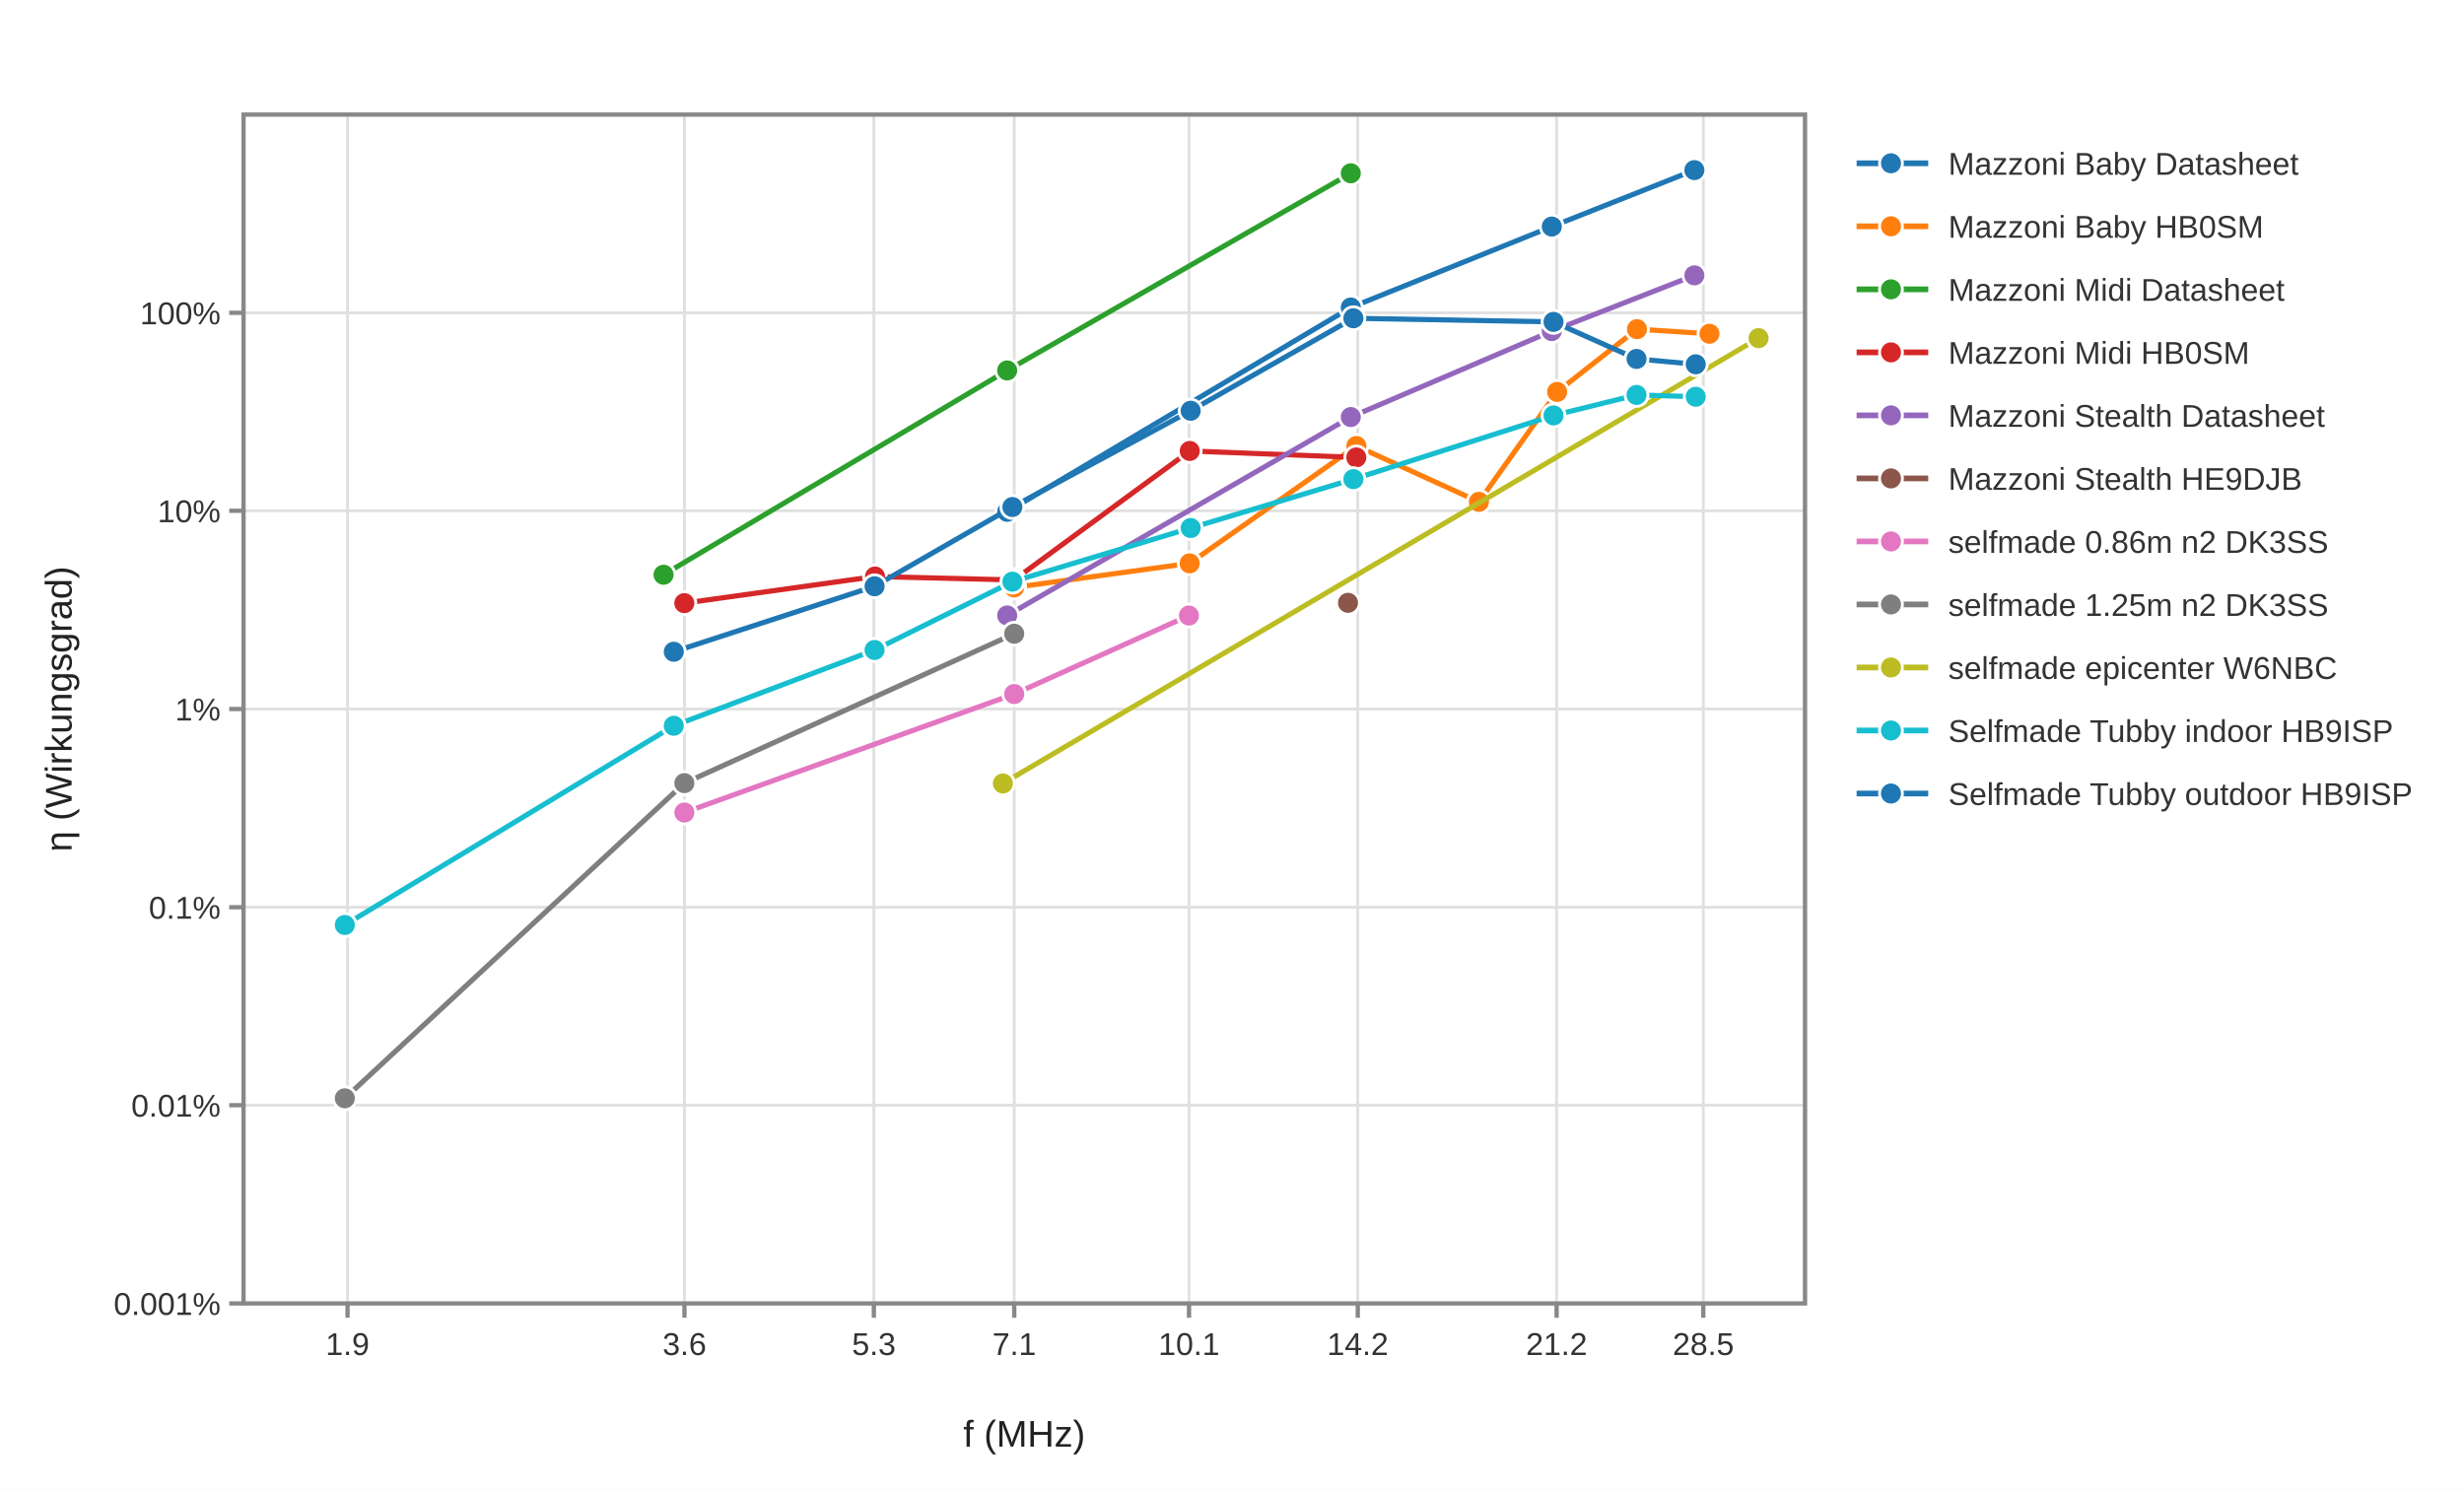
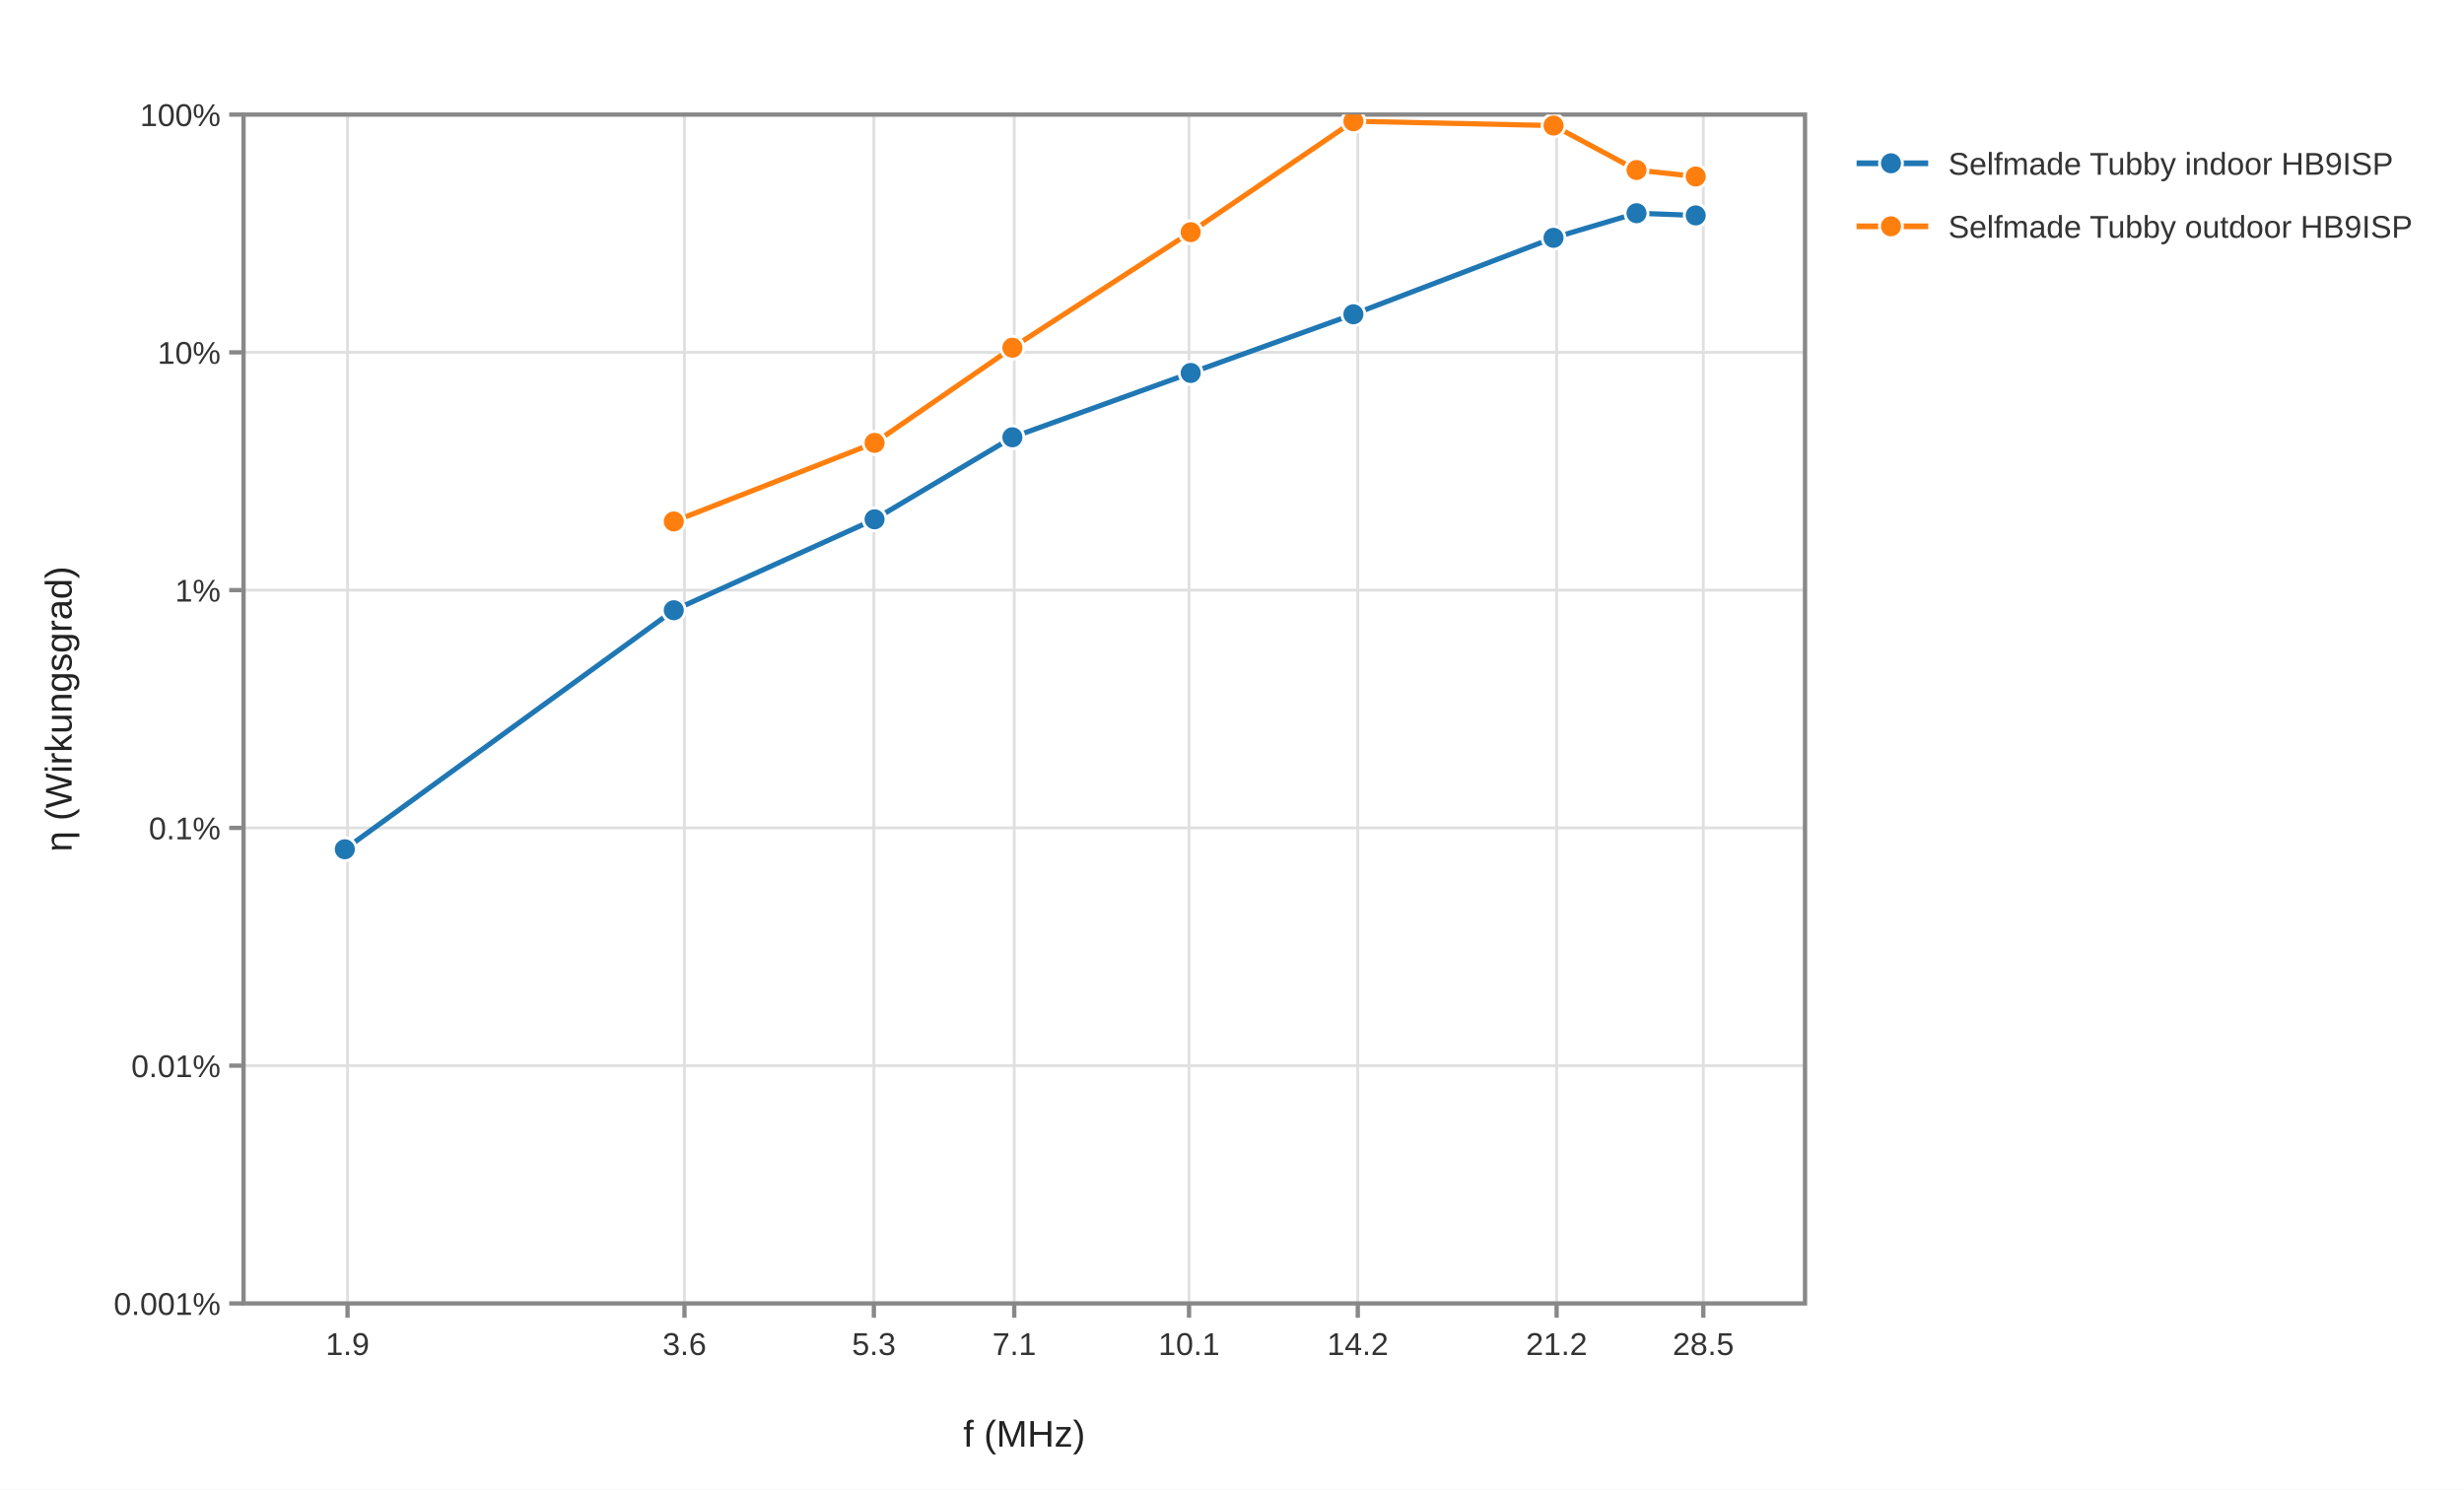
<svg xmlns="http://www.w3.org/2000/svg" width="860" height="520" viewBox="0 0 860 520">
  <rect width="860" height="520" fill="white" />
  <clipPath id="plotarea">
    <rect x="85" y="40" width="545" height="415" />
  </clipPath>
  <line x1="121.3" y1="40" x2="121.3" y2="455" stroke="#e0e0e0" stroke-width="1" />
  <line x1="238.9" y1="40" x2="238.9" y2="455" stroke="#e0e0e0" stroke-width="1" />
  <line x1="305.0" y1="40" x2="305.0" y2="455" stroke="#e0e0e0" stroke-width="1" />
  <line x1="354.0" y1="40" x2="354.0" y2="455" stroke="#e0e0e0" stroke-width="1" />
  <line x1="415.0" y1="40" x2="415.0" y2="455" stroke="#e0e0e0" stroke-width="1" />
  <line x1="473.9" y1="40" x2="473.9" y2="455" stroke="#e0e0e0" stroke-width="1" />
  <line x1="543.3" y1="40" x2="543.3" y2="455" stroke="#e0e0e0" stroke-width="1" />
  <line x1="594.5" y1="40" x2="594.5" y2="455" stroke="#e0e0e0" stroke-width="1" />
  <line x1="85" y1="455.0" x2="630" y2="455.0" stroke="#e0e0e0" stroke-width="1" />
-   <line x1="85" y1="385.8" x2="630" y2="385.8" stroke="#e0e0e0" stroke-width="1" />
-   <line x1="85" y1="316.7" x2="630" y2="316.7" stroke="#e0e0e0" stroke-width="1" />
-   <line x1="85" y1="247.5" x2="630" y2="247.5" stroke="#e0e0e0" stroke-width="1" />
-   <line x1="85" y1="178.3" x2="630" y2="178.3" stroke="#e0e0e0" stroke-width="1" />
-   <line x1="85" y1="109.2" x2="630" y2="109.2" stroke="#e0e0e0" stroke-width="1" />
+   <line x1="85" y1="372.0" x2="630" y2="372.0" stroke="#e0e0e0" stroke-width="1" />
+   <line x1="85" y1="289.0" x2="630" y2="289.0" stroke="#e0e0e0" stroke-width="1" />
+   <line x1="85" y1="206.0" x2="630" y2="206.0" stroke="#e0e0e0" stroke-width="1" />
+   <line x1="85" y1="123.0" x2="630" y2="123.0" stroke="#e0e0e0" stroke-width="1" />
  <line x1="85" y1="40.0" x2="630" y2="40.0" stroke="#e0e0e0" stroke-width="1" />
  <rect x="85" y="40" width="545" height="415" fill="none" stroke="#888" stroke-width="1.5" />
  <line x1="121.3" y1="455" x2="121.3" y2="460" stroke="#888" stroke-width="1.5" />
  <text x="121.3" y="473" text-anchor="middle" font-size="11" font-family="Arial,sans-serif" fill="#333">1.9</text>
  <line x1="238.9" y1="455" x2="238.9" y2="460" stroke="#888" stroke-width="1.5" />
  <text x="238.9" y="473" text-anchor="middle" font-size="11" font-family="Arial,sans-serif" fill="#333">3.6</text>
  <line x1="305.0" y1="455" x2="305.0" y2="460" stroke="#888" stroke-width="1.5" />
  <text x="305.0" y="473" text-anchor="middle" font-size="11" font-family="Arial,sans-serif" fill="#333">5.3</text>
  <line x1="354.0" y1="455" x2="354.0" y2="460" stroke="#888" stroke-width="1.5" />
  <text x="354.0" y="473" text-anchor="middle" font-size="11" font-family="Arial,sans-serif" fill="#333">7.1</text>
  <line x1="415.0" y1="455" x2="415.0" y2="460" stroke="#888" stroke-width="1.5" />
  <text x="415.0" y="473" text-anchor="middle" font-size="11" font-family="Arial,sans-serif" fill="#333">10.1</text>
  <line x1="473.9" y1="455" x2="473.9" y2="460" stroke="#888" stroke-width="1.5" />
  <text x="473.9" y="473" text-anchor="middle" font-size="11" font-family="Arial,sans-serif" fill="#333">14.2</text>
  <line x1="543.3" y1="455" x2="543.3" y2="460" stroke="#888" stroke-width="1.5" />
  <text x="543.3" y="473" text-anchor="middle" font-size="11" font-family="Arial,sans-serif" fill="#333">21.2</text>
  <line x1="594.5" y1="455" x2="594.5" y2="460" stroke="#888" stroke-width="1.5" />
  <text x="594.5" y="473" text-anchor="middle" font-size="11" font-family="Arial,sans-serif" fill="#333">28.5</text>
  <line x1="80" y1="455.0" x2="85" y2="455.0" stroke="#888" stroke-width="1.5" />
  <text x="77" y="459.0" text-anchor="end" font-size="11" font-family="Arial,sans-serif" fill="#333">0.001%</text>
-   <line x1="80" y1="385.8" x2="85" y2="385.8" stroke="#888" stroke-width="1.5" />
-   <text x="77" y="389.8" text-anchor="end" font-size="11" font-family="Arial,sans-serif" fill="#333">0.01%</text>
-   <line x1="80" y1="316.7" x2="85" y2="316.7" stroke="#888" stroke-width="1.5" />
-   <text x="77" y="320.7" text-anchor="end" font-size="11" font-family="Arial,sans-serif" fill="#333">0.1%</text>
-   <line x1="80" y1="247.5" x2="85" y2="247.5" stroke="#888" stroke-width="1.5" />
-   <text x="77" y="251.5" text-anchor="end" font-size="11" font-family="Arial,sans-serif" fill="#333">1%</text>
-   <line x1="80" y1="178.3" x2="85" y2="178.3" stroke="#888" stroke-width="1.5" />
-   <text x="77" y="182.3" text-anchor="end" font-size="11" font-family="Arial,sans-serif" fill="#333">10%</text>
-   <line x1="80" y1="109.2" x2="85" y2="109.2" stroke="#888" stroke-width="1.5" />
-   <text x="77" y="113.2" text-anchor="end" font-size="11" font-family="Arial,sans-serif" fill="#333">100%</text>
+   <line x1="80" y1="372.0" x2="85" y2="372.0" stroke="#888" stroke-width="1.5" />
+   <text x="77" y="376.0" text-anchor="end" font-size="11" font-family="Arial,sans-serif" fill="#333">0.01%</text>
+   <line x1="80" y1="289.0" x2="85" y2="289.0" stroke="#888" stroke-width="1.5" />
+   <text x="77" y="293.0" text-anchor="end" font-size="11" font-family="Arial,sans-serif" fill="#333">0.1%</text>
+   <line x1="80" y1="206.0" x2="85" y2="206.0" stroke="#888" stroke-width="1.5" />
+   <text x="77" y="210.0" text-anchor="end" font-size="11" font-family="Arial,sans-serif" fill="#333">1%</text>
+   <line x1="80" y1="123.0" x2="85" y2="123.0" stroke="#888" stroke-width="1.5" />
+   <text x="77" y="127.0" text-anchor="end" font-size="11" font-family="Arial,sans-serif" fill="#333">10%</text>
+   <line x1="80" y1="40.0" x2="85" y2="40.0" stroke="#888" stroke-width="1.5" />
+   <text x="77" y="44.0" text-anchor="end" font-size="11" font-family="Arial,sans-serif" fill="#333">100%</text>
  <text x="357.5" y="505" text-anchor="middle" font-size="13" font-family="Arial,sans-serif" fill="#222">f (MHz)</text>
  <text transform="rotate(-90 25 247.5)" x="25" y="247.5" text-anchor="middle" font-size="13" font-family="Arial,sans-serif" fill="#222">η (Wirkungsgrad)</text>
-   <polyline points="351.53,178.66 471.46,107.34 541.62,79.09 591.39,59.38" fill="none" stroke="#1f77b4" stroke-width="1.8" clip-path="url(#plotarea)" />
-   <circle cx="351.53" cy="178.66" r="4" fill="#1f77b4" stroke="white" stroke-width="1" clip-path="url(#plotarea)" />
-   <circle cx="471.46" cy="107.34" r="4" fill="#1f77b4" stroke="white" stroke-width="1" clip-path="url(#plotarea)" />
-   <circle cx="541.62" cy="79.09" r="4" fill="#1f77b4" stroke="white" stroke-width="1" clip-path="url(#plotarea)" />
-   <circle cx="591.39" cy="59.38" r="4" fill="#1f77b4" stroke="white" stroke-width="1" clip-path="url(#plotarea)" />
-   <polyline points="353.98,205.05 415.21,196.65 473.41,155.69 516.17,175.18 543.47,136.81 571.34,114.91 596.64,116.51" fill="none" stroke="#ff7f0e" stroke-width="1.8" clip-path="url(#plotarea)" />
-   <circle cx="353.98" cy="205.05" r="4" fill="#ff7f0e" stroke="white" stroke-width="1" clip-path="url(#plotarea)" />
-   <circle cx="415.21" cy="196.65" r="4" fill="#ff7f0e" stroke="white" stroke-width="1" clip-path="url(#plotarea)" />
-   <circle cx="473.41" cy="155.69" r="4" fill="#ff7f0e" stroke="white" stroke-width="1" clip-path="url(#plotarea)" />
-   <circle cx="516.17" cy="175.18" r="4" fill="#ff7f0e" stroke="white" stroke-width="1" clip-path="url(#plotarea)" />
-   <circle cx="543.47" cy="136.81" r="4" fill="#ff7f0e" stroke="white" stroke-width="1" clip-path="url(#plotarea)" />
-   <circle cx="571.34" cy="114.91" r="4" fill="#ff7f0e" stroke="white" stroke-width="1" clip-path="url(#plotarea)" />
-   <circle cx="596.64" cy="116.51" r="4" fill="#ff7f0e" stroke="white" stroke-width="1" clip-path="url(#plotarea)" />
-   <polyline points="231.60,200.63 351.53,129.31 471.46,60.49" fill="none" stroke="#2ca02c" stroke-width="1.8" clip-path="url(#plotarea)" />
-   <circle cx="231.60" cy="200.63" r="4" fill="#2ca02c" stroke="white" stroke-width="1" clip-path="url(#plotarea)" />
-   <circle cx="351.53" cy="129.31" r="4" fill="#2ca02c" stroke="white" stroke-width="1" clip-path="url(#plotarea)" />
-   <circle cx="471.46" cy="60.49" r="4" fill="#2ca02c" stroke="white" stroke-width="1" clip-path="url(#plotarea)" />
-   <polyline points="238.85,210.54 305.41,201.25 353.91,202.46 415.25,157.42 473.38,159.68" fill="none" stroke="#d62728" stroke-width="1.8" clip-path="url(#plotarea)" />
-   <circle cx="238.85" cy="210.54" r="4" fill="#d62728" stroke="white" stroke-width="1" clip-path="url(#plotarea)" />
-   <circle cx="305.41" cy="201.25" r="4" fill="#d62728" stroke="white" stroke-width="1" clip-path="url(#plotarea)" />
-   <circle cx="353.91" cy="202.46" r="4" fill="#d62728" stroke="white" stroke-width="1" clip-path="url(#plotarea)" />
-   <circle cx="415.25" cy="157.42" r="4" fill="#d62728" stroke="white" stroke-width="1" clip-path="url(#plotarea)" />
-   <circle cx="473.38" cy="159.68" r="4" fill="#d62728" stroke="white" stroke-width="1" clip-path="url(#plotarea)" />
-   <polyline points="351.53,214.85 471.46,145.58 541.62,115.58 591.39,96.12" fill="none" stroke="#9467bd" stroke-width="1.8" clip-path="url(#plotarea)" />
-   <circle cx="351.53" cy="214.85" r="4" fill="#9467bd" stroke="white" stroke-width="1" clip-path="url(#plotarea)" />
-   <circle cx="471.46" cy="145.58" r="4" fill="#9467bd" stroke="white" stroke-width="1" clip-path="url(#plotarea)" />
-   <circle cx="541.62" cy="115.58" r="4" fill="#9467bd" stroke="white" stroke-width="1" clip-path="url(#plotarea)" />
-   <circle cx="591.39" cy="96.12" r="4" fill="#9467bd" stroke="white" stroke-width="1" clip-path="url(#plotarea)" />
-   <polyline points="470.49,210.43" fill="none" stroke="#8c564b" stroke-width="1.8" clip-path="url(#plotarea)" />
-   <circle cx="470.49" cy="210.43" r="4" fill="#8c564b" stroke="white" stroke-width="1" clip-path="url(#plotarea)" />
-   <polyline points="238.86,283.64 353.99,242.28 414.97,214.87" fill="none" stroke="#e377c2" stroke-width="1.8" clip-path="url(#plotarea)" />
-   <circle cx="238.86" cy="283.64" r="4" fill="#e377c2" stroke="white" stroke-width="1" clip-path="url(#plotarea)" />
-   <circle cx="353.99" cy="242.28" r="4" fill="#e377c2" stroke="white" stroke-width="1" clip-path="url(#plotarea)" />
-   <circle cx="414.97" cy="214.87" r="4" fill="#e377c2" stroke="white" stroke-width="1" clip-path="url(#plotarea)" />
-   <polyline points="120.35,383.39 238.86,273.38 353.99,221.22" fill="none" stroke="#7f7f7f" stroke-width="1.8" clip-path="url(#plotarea)" />
-   <circle cx="120.35" cy="383.39" r="4" fill="#7f7f7f" stroke="white" stroke-width="1" clip-path="url(#plotarea)" />
-   <circle cx="238.86" cy="273.38" r="4" fill="#7f7f7f" stroke="white" stroke-width="1" clip-path="url(#plotarea)" />
-   <circle cx="353.99" cy="221.22" r="4" fill="#7f7f7f" stroke="white" stroke-width="1" clip-path="url(#plotarea)" />
-   <polyline points="350.04,273.49 613.79,118.04" fill="none" stroke="#bcbd22" stroke-width="1.8" clip-path="url(#plotarea)" />
-   <circle cx="350.04" cy="273.49" r="4" fill="#bcbd22" stroke="white" stroke-width="1" clip-path="url(#plotarea)" />
-   <circle cx="613.79" cy="118.04" r="4" fill="#bcbd22" stroke="white" stroke-width="1" clip-path="url(#plotarea)" />
-   <polyline points="120.35,322.89 235.17,253.35 305.25,226.90 353.35,203.05 415.58,184.32 472.37,167.26 542.22,145.02 571.19,137.86 591.85,138.50" fill="none" stroke="#17becf" stroke-width="1.8" clip-path="url(#plotarea)" />
-   <circle cx="120.35" cy="322.89" r="4" fill="#17becf" stroke="white" stroke-width="1" clip-path="url(#plotarea)" />
-   <circle cx="235.17" cy="253.35" r="4" fill="#17becf" stroke="white" stroke-width="1" clip-path="url(#plotarea)" />
-   <circle cx="305.25" cy="226.90" r="4" fill="#17becf" stroke="white" stroke-width="1" clip-path="url(#plotarea)" />
-   <circle cx="353.35" cy="203.05" r="4" fill="#17becf" stroke="white" stroke-width="1" clip-path="url(#plotarea)" />
-   <circle cx="415.58" cy="184.32" r="4" fill="#17becf" stroke="white" stroke-width="1" clip-path="url(#plotarea)" />
-   <circle cx="472.37" cy="167.26" r="4" fill="#17becf" stroke="white" stroke-width="1" clip-path="url(#plotarea)" />
-   <circle cx="542.22" cy="145.02" r="4" fill="#17becf" stroke="white" stroke-width="1" clip-path="url(#plotarea)" />
-   <circle cx="571.19" cy="137.86" r="4" fill="#17becf" stroke="white" stroke-width="1" clip-path="url(#plotarea)" />
-   <circle cx="591.85" cy="138.50" r="4" fill="#17becf" stroke="white" stroke-width="1" clip-path="url(#plotarea)" />
-   <polyline points="235.17,227.51 305.25,204.66 353.35,176.99 415.58,143.38 472.37,111.10 542.22,112.36 571.19,125.29 591.85,127.17" fill="none" stroke="#1f77b4" stroke-width="1.8" clip-path="url(#plotarea)" />
-   <circle cx="235.17" cy="227.51" r="4" fill="#1f77b4" stroke="white" stroke-width="1" clip-path="url(#plotarea)" />
-   <circle cx="305.25" cy="204.66" r="4" fill="#1f77b4" stroke="white" stroke-width="1" clip-path="url(#plotarea)" />
-   <circle cx="353.35" cy="176.99" r="4" fill="#1f77b4" stroke="white" stroke-width="1" clip-path="url(#plotarea)" />
-   <circle cx="415.58" cy="143.38" r="4" fill="#1f77b4" stroke="white" stroke-width="1" clip-path="url(#plotarea)" />
-   <circle cx="472.37" cy="111.10" r="4" fill="#1f77b4" stroke="white" stroke-width="1" clip-path="url(#plotarea)" />
-   <circle cx="542.22" cy="112.36" r="4" fill="#1f77b4" stroke="white" stroke-width="1" clip-path="url(#plotarea)" />
-   <circle cx="571.19" cy="125.29" r="4" fill="#1f77b4" stroke="white" stroke-width="1" clip-path="url(#plotarea)" />
-   <circle cx="591.85" cy="127.17" r="4" fill="#1f77b4" stroke="white" stroke-width="1" clip-path="url(#plotarea)" />
+   <polyline points="120.35,296.46 235.17,213.02 305.25,181.28 353.35,152.65 415.58,130.19 472.37,109.71 542.22,83.02 571.19,74.43 591.85,75.20" fill="none" stroke="#1f77b4" stroke-width="1.8" clip-path="url(#plotarea)" />
+   <circle cx="120.35" cy="296.46" r="4" fill="#1f77b4" stroke="white" stroke-width="1" clip-path="url(#plotarea)" />
+   <circle cx="235.17" cy="213.02" r="4" fill="#1f77b4" stroke="white" stroke-width="1" clip-path="url(#plotarea)" />
+   <circle cx="305.25" cy="181.28" r="4" fill="#1f77b4" stroke="white" stroke-width="1" clip-path="url(#plotarea)" />
+   <circle cx="353.35" cy="152.65" r="4" fill="#1f77b4" stroke="white" stroke-width="1" clip-path="url(#plotarea)" />
+   <circle cx="415.58" cy="130.19" r="4" fill="#1f77b4" stroke="white" stroke-width="1" clip-path="url(#plotarea)" />
+   <circle cx="472.37" cy="109.71" r="4" fill="#1f77b4" stroke="white" stroke-width="1" clip-path="url(#plotarea)" />
+   <circle cx="542.22" cy="83.02" r="4" fill="#1f77b4" stroke="white" stroke-width="1" clip-path="url(#plotarea)" />
+   <circle cx="571.19" cy="74.43" r="4" fill="#1f77b4" stroke="white" stroke-width="1" clip-path="url(#plotarea)" />
+   <circle cx="591.85" cy="75.20" r="4" fill="#1f77b4" stroke="white" stroke-width="1" clip-path="url(#plotarea)" />
+   <polyline points="235.17,182.02 305.25,154.60 353.35,121.38 415.58,81.05 472.37,42.32 542.22,43.83 571.19,59.35 591.85,61.61" fill="none" stroke="#ff7f0e" stroke-width="1.8" clip-path="url(#plotarea)" />
+   <circle cx="235.17" cy="182.02" r="4" fill="#ff7f0e" stroke="white" stroke-width="1" clip-path="url(#plotarea)" />
+   <circle cx="305.25" cy="154.60" r="4" fill="#ff7f0e" stroke="white" stroke-width="1" clip-path="url(#plotarea)" />
+   <circle cx="353.35" cy="121.38" r="4" fill="#ff7f0e" stroke="white" stroke-width="1" clip-path="url(#plotarea)" />
+   <circle cx="415.58" cy="81.05" r="4" fill="#ff7f0e" stroke="white" stroke-width="1" clip-path="url(#plotarea)" />
+   <circle cx="472.37" cy="42.32" r="4" fill="#ff7f0e" stroke="white" stroke-width="1" clip-path="url(#plotarea)" />
+   <circle cx="542.22" cy="43.83" r="4" fill="#ff7f0e" stroke="white" stroke-width="1" clip-path="url(#plotarea)" />
+   <circle cx="571.19" cy="59.35" r="4" fill="#ff7f0e" stroke="white" stroke-width="1" clip-path="url(#plotarea)" />
+   <circle cx="591.85" cy="61.61" r="4" fill="#ff7f0e" stroke="white" stroke-width="1" clip-path="url(#plotarea)" />
  <line x1="648" y1="57" x2="673" y2="57" stroke="#1f77b4" stroke-width="2" />
  <circle cx="660" cy="57" r="4" fill="#1f77b4" stroke="white" stroke-width="1" />
-   <text x="680" y="61" font-size="11" font-family="Arial,sans-serif" fill="#333">Mazzoni Baby Datasheet</text>
+   <text x="680" y="61" font-size="11" font-family="Arial,sans-serif" fill="#333">Selfmade Tubby indoor HB9ISP</text>
  <line x1="648" y1="79" x2="673" y2="79" stroke="#ff7f0e" stroke-width="2" />
  <circle cx="660" cy="79" r="4" fill="#ff7f0e" stroke="white" stroke-width="1" />
-   <text x="680" y="83" font-size="11" font-family="Arial,sans-serif" fill="#333">Mazzoni Baby HB0SM</text>
-   <line x1="648" y1="101" x2="673" y2="101" stroke="#2ca02c" stroke-width="2" />
-   <circle cx="660" cy="101" r="4" fill="#2ca02c" stroke="white" stroke-width="1" />
-   <text x="680" y="105" font-size="11" font-family="Arial,sans-serif" fill="#333">Mazzoni Midi Datasheet</text>
-   <line x1="648" y1="123" x2="673" y2="123" stroke="#d62728" stroke-width="2" />
-   <circle cx="660" cy="123" r="4" fill="#d62728" stroke="white" stroke-width="1" />
-   <text x="680" y="127" font-size="11" font-family="Arial,sans-serif" fill="#333">Mazzoni Midi HB0SM</text>
-   <line x1="648" y1="145" x2="673" y2="145" stroke="#9467bd" stroke-width="2" />
-   <circle cx="660" cy="145" r="4" fill="#9467bd" stroke="white" stroke-width="1" />
-   <text x="680" y="149" font-size="11" font-family="Arial,sans-serif" fill="#333">Mazzoni Stealth Datasheet</text>
-   <line x1="648" y1="167" x2="673" y2="167" stroke="#8c564b" stroke-width="2" />
-   <circle cx="660" cy="167" r="4" fill="#8c564b" stroke="white" stroke-width="1" />
-   <text x="680" y="171" font-size="11" font-family="Arial,sans-serif" fill="#333">Mazzoni Stealth HE9DJB</text>
-   <line x1="648" y1="189" x2="673" y2="189" stroke="#e377c2" stroke-width="2" />
-   <circle cx="660" cy="189" r="4" fill="#e377c2" stroke="white" stroke-width="1" />
-   <text x="680" y="193" font-size="11" font-family="Arial,sans-serif" fill="#333">selfmade 0.86m n2 DK3SS</text>
-   <line x1="648" y1="211" x2="673" y2="211" stroke="#7f7f7f" stroke-width="2" />
-   <circle cx="660" cy="211" r="4" fill="#7f7f7f" stroke="white" stroke-width="1" />
-   <text x="680" y="215" font-size="11" font-family="Arial,sans-serif" fill="#333">selfmade 1.25m n2 DK3SS</text>
-   <line x1="648" y1="233" x2="673" y2="233" stroke="#bcbd22" stroke-width="2" />
-   <circle cx="660" cy="233" r="4" fill="#bcbd22" stroke="white" stroke-width="1" />
-   <text x="680" y="237" font-size="11" font-family="Arial,sans-serif" fill="#333">selfmade epicenter W6NBC</text>
-   <line x1="648" y1="255" x2="673" y2="255" stroke="#17becf" stroke-width="2" />
-   <circle cx="660" cy="255" r="4" fill="#17becf" stroke="white" stroke-width="1" />
-   <text x="680" y="259" font-size="11" font-family="Arial,sans-serif" fill="#333">Selfmade Tubby indoor HB9ISP</text>
-   <line x1="648" y1="277" x2="673" y2="277" stroke="#1f77b4" stroke-width="2" />
-   <circle cx="660" cy="277" r="4" fill="#1f77b4" stroke="white" stroke-width="1" />
-   <text x="680" y="281" font-size="11" font-family="Arial,sans-serif" fill="#333">Selfmade Tubby outdoor HB9ISP</text>
+   <text x="680" y="83" font-size="11" font-family="Arial,sans-serif" fill="#333">Selfmade Tubby outdoor HB9ISP</text>
</svg>
